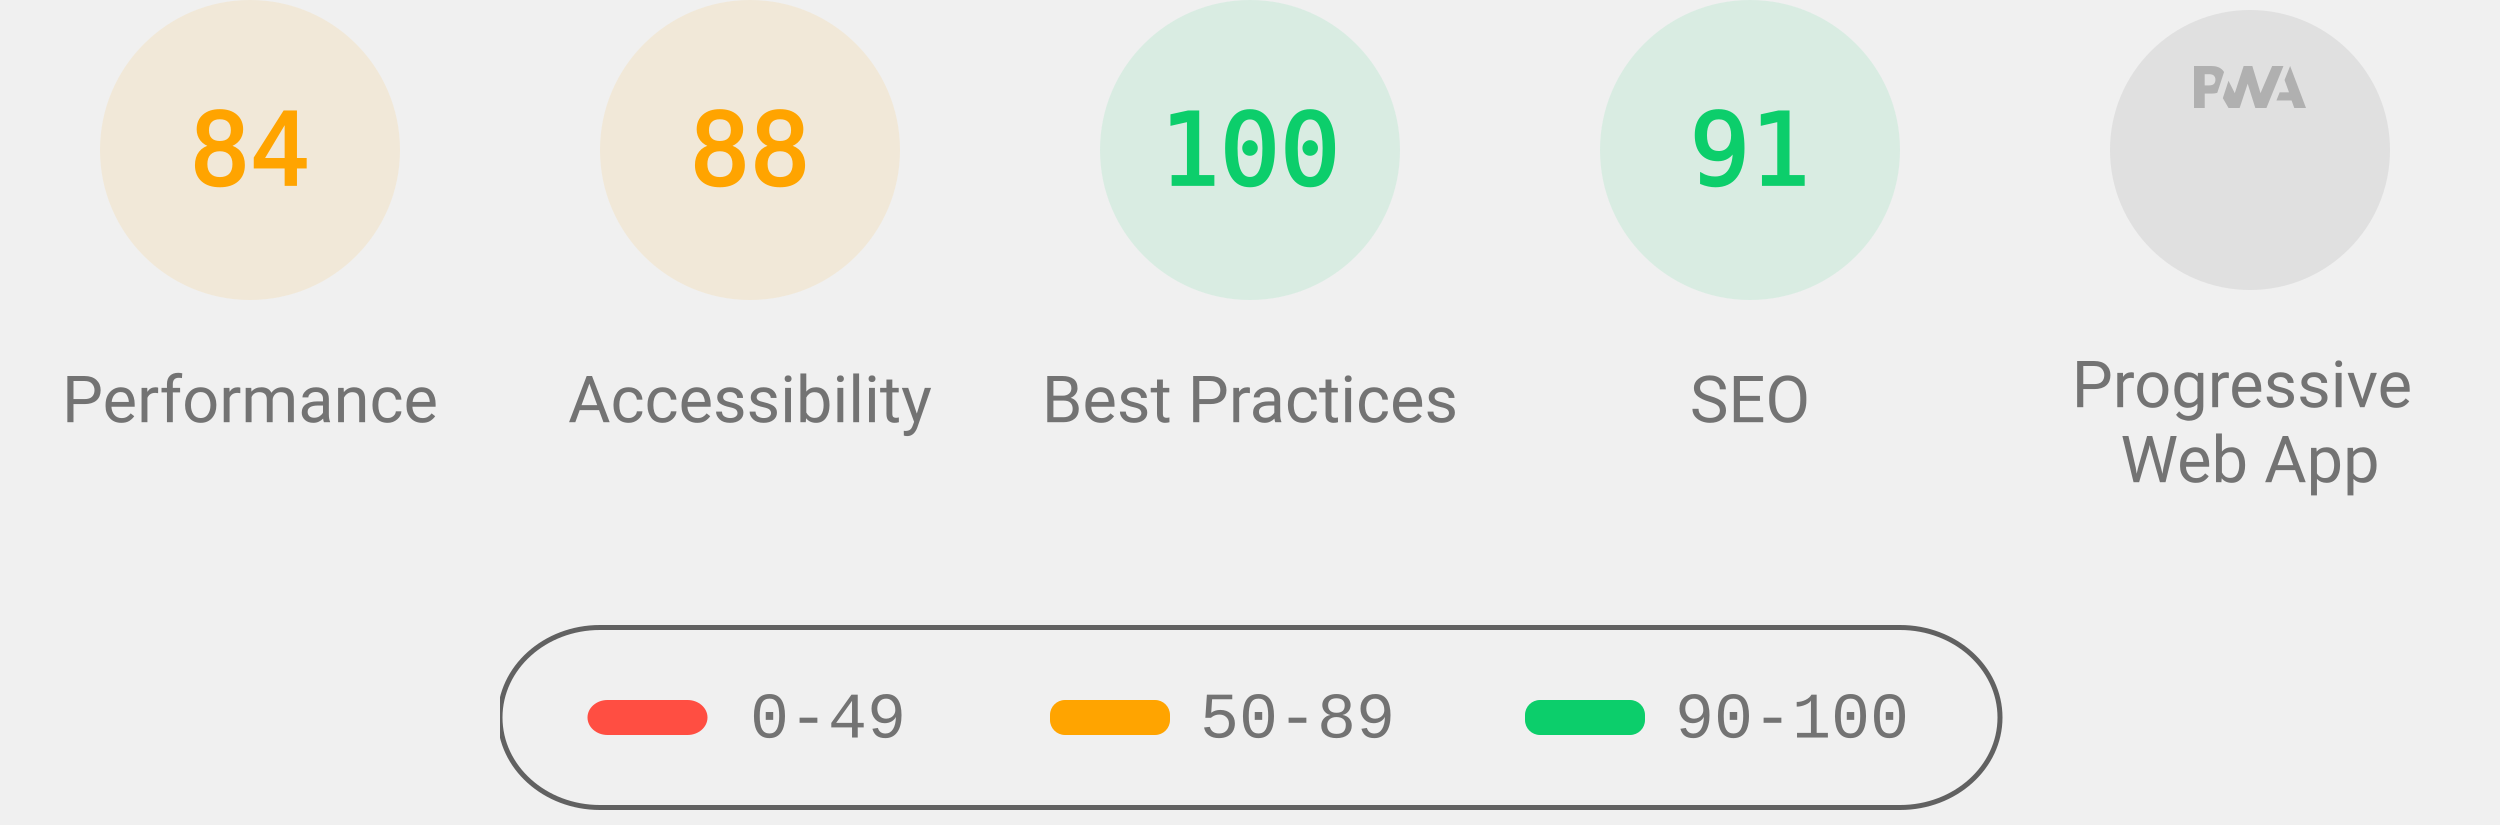
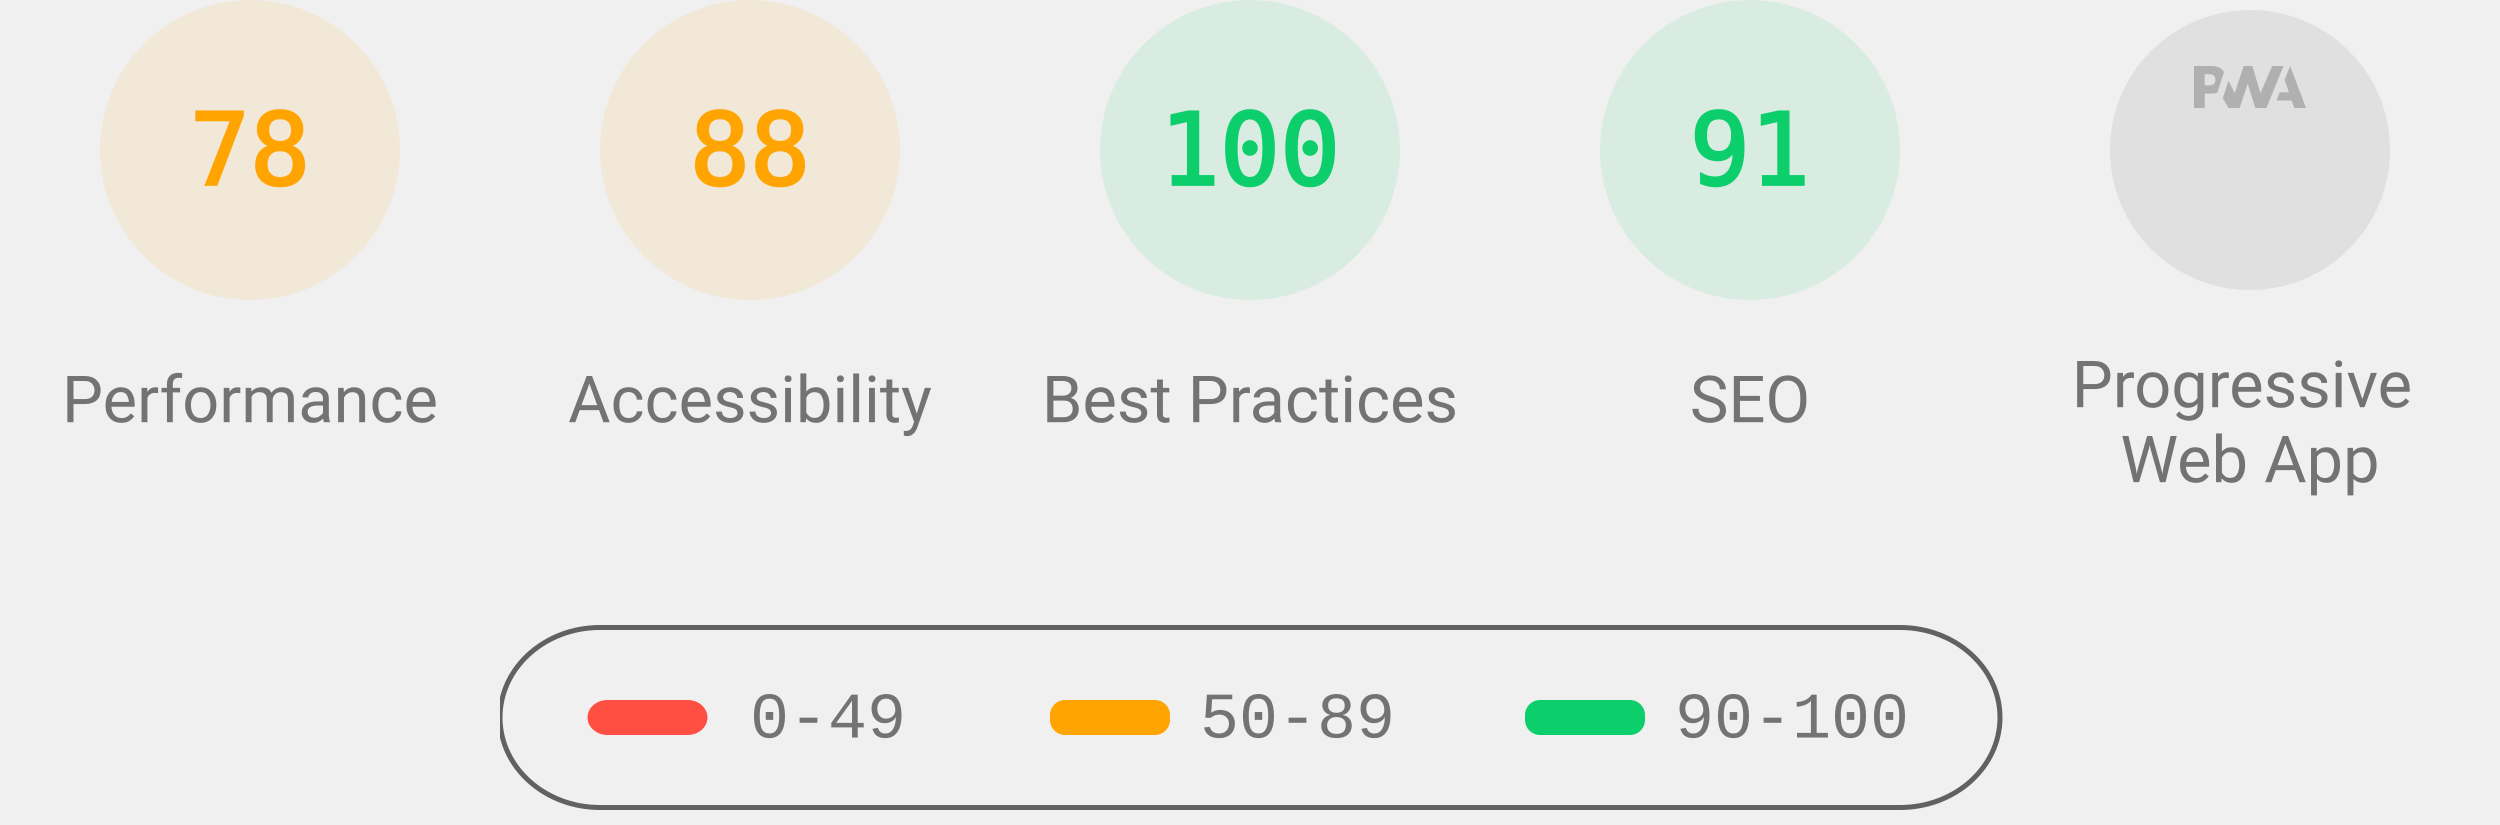
<svg xmlns="http://www.w3.org/2000/svg" class="theme--agnostic" fill="none" width="1000" height="330">
  <style>
			.gauge-base {
				opacity: 0.1
			}

			.gauge-arc {
				fill: none;
				animation-delay: 250ms;
				stroke-linecap: round;
				transform: rotate(-90deg);
				transform-origin: 100px 60px;
				animation: load-gauge 1s ease forwards
			}

			.guage-text {
				font-size: 40px;
				font-family: monospace;
				text-align: center
			}

			.guage-red {
				color: #ff4e42;
				fill: #ff4e42;
				stroke: #ff4e42
			}
			.guage-orange {
				color: #ffa400;
				fill: #ffa400;
				stroke: #ffa400
			}
			.guage-green {
				color: #0cce6b;
				fill: #0cce6b;
				stroke: #0cce6b
			}
			.theme--agnostic .guage-undefined {
				color: #5c5c5c;
				fill: #5c5c5c;
				stroke: #5c5c5c
			}
			.theme--light .guage-undefined {
				color: #1e1e1e;
				fill: #1e1e1e;
				stroke: #1e1e1e
			}
			.theme--dark .guage-undefined {
				color: #f5f5f5;
				fill: #f5f5f5;
				stroke: #f5f5f5
			}

			.guage-title {
				stroke: none;
				font-size: 26px;
				line-height: 26px;
				font-family: Roboto, Halvetica, Arial, sans-serif
			}
			.metric.guage-title {
				font-family: 'Courier New', Courier, monospace
			}
			.theme--agnostic .guage-title {
				color: #737373;
				fill: #737373
			}
			.theme--light .guage-title {
				color: #212121;
				fill: #212121
			}
			.theme--dark .guage-title {
				color: #f5f5f5;
				fill: #f5f5f5
			}

			@keyframes load-gauge {
				from {
					stroke-dasharray: 0 352.858
				}
			}
			.lh-gauge--pwa__disc {
				fill: #e0e0e0
			}
			.lh-gauge--pwa__logo {
				position: relative;
				fill: #b0b0b0
			}
			.lh-gauge--pwa__invisible {
				display: none
			}
			.lh-gauge--pwa__visible {
				display: inline
			}
			.guage-invisible {
				display: none
			}
			.lh-gauge--pwa__logo--primary-color {
				fill: #304ffe
			}
			.theme--agnostic .lh-gauge--pwa__logo--secondary-color {
				fill: #787878
			}
			.theme--light .lh-gauge--pwa__logo--secondary-color {
				fill: #3d3d3d
			}
			.theme--dark .lh-gauge--pwa__logo--secondary-color {
				fill: #d8b6b6
			}
			.theme--light #svg_2 {
				stroke: #00000022
			}
			.theme--agnostic #svg_2 {
				stroke: #616161
			}
			.theme--light #svg_2 {
				stroke: #00000022
			}
			.theme--dark #svg_2 {
				stroke: #f5f5f566
			}
		</style>
  <svg class="guage-div guage-perf guage-orange" viewBox="0 0 200 200" width="200" height="200" x="0" y="0">
    <circle class="gauge-base" r="56" cx="100" cy="60" stroke-width="8" />
-     <circle class="gauge-arc guage-arc-1" r="56" cx="100" cy="60" stroke-width="8" style="stroke-dasharray: 295.561, 351.858;" />
-     <text class="guage-text" x="100px" y="60px" alignment-baseline="central" dominant-baseline="central" text-anchor="middle">84</text>
+     <circle class="gauge-arc guage-arc-1" r="56" cx="100" cy="60" stroke-width="8" style="stroke-dasharray: 274.449, 351.858;" />
+     <text class="guage-text" x="100px" y="60px" alignment-baseline="central" dominant-baseline="central" text-anchor="middle">78</text>
    <text class="guage-title" x="100px" y="160px" alignment-baseline="central" dominant-baseline="central" text-anchor="middle">Performance</text>
  </svg>,<svg class="guage-div guage-perf guage-orange" viewBox="0 0 200 200" width="200" height="200" x="200" y="0">
    <circle class="gauge-base" r="56" cx="100" cy="60" stroke-width="8" />
    <circle class="gauge-arc guage-arc-1" r="56" cx="100" cy="60" stroke-width="8" style="stroke-dasharray: 309.635, 351.858;" />
    <text class="guage-text" x="100px" y="60px" alignment-baseline="central" dominant-baseline="central" text-anchor="middle">88</text>
    <text class="guage-title" x="100px" y="160px" alignment-baseline="central" dominant-baseline="central" text-anchor="middle">Accessibility</text>
  </svg>,<svg class="guage-div guage-perf guage-green" viewBox="0 0 200 200" width="200" height="200" x="400" y="0">
    <circle class="gauge-base" r="56" cx="100" cy="60" stroke-width="8" />
    <circle class="gauge-arc guage-arc-1" r="56" cx="100" cy="60" stroke-width="8" style="stroke-dasharray: 351.858, 351.858;" />
    <text class="guage-text" x="100px" y="60px" alignment-baseline="central" dominant-baseline="central" text-anchor="middle">100</text>
    <text class="guage-title" x="100px" y="160px" alignment-baseline="central" dominant-baseline="central" text-anchor="middle">Best Practices</text>
  </svg>,<svg class="guage-div guage-perf guage-green" viewBox="0 0 200 200" width="200" height="200" x="600" y="0">
    <circle class="gauge-base" r="56" cx="100" cy="60" stroke-width="8" />
    <circle class="gauge-arc guage-arc-1" r="56" cx="100" cy="60" stroke-width="8" style="stroke-dasharray: 320.191, 351.858;" />
    <text class="guage-text" x="100px" y="60px" alignment-baseline="central" dominant-baseline="central" text-anchor="middle">91</text>
    <text class="guage-title" x="100px" y="160px" alignment-baseline="central" dominant-baseline="central" text-anchor="middle">SEO</text>
  </svg>,<svg class="guage-div guage-pwa" viewBox="0 0 200 200" width="200" height="200" x="800" y="0">
    <svg viewBox="0 0 60 60" width="112" height="112" x="44" y="4">
      <defs>
        <linearGradient id="lh-gauge--pwa__check-circle__gradient-0" x1="50%" y1="0%" x2="50%" y2="100%">
          <stop stop-color="#00C852" offset="0%" />
          <stop stop-color="#009688" offset="100%" />
        </linearGradient>
        <linearGradient id="lh-gauge--pwa__installable__shadow-gradient-0" x1="76.056%" x2="24.111%" y1="82.995%" y2="24.735%">
          <stop stop-color="#A5D6A7" offset="0%" />
          <stop stop-color="#80CBC4" offset="100%" />
        </linearGradient>
        <linearGradient id="lh-gauge--pwa__fast-reliable__shadow-gradient-0" x1="76.056%" y1="82.995%" x2="25.678%" y2="26.493%">
          <stop stop-color="#64B5F6" offset="0%" />
          <stop stop-color="#2979FF" offset="100%" />
        </linearGradient>
        <g id="lh-gauge--pwa__fast-reliable-badge-0">
          <circle fill="#FFFFFF" cx="10" cy="10" r="10" />
          <path fill="#304FFE" d="M10 3.58l5.25 2.34v3.5c0 3.23-2.24 6.26-5.25 7-3.01-.74-5.25-3.77-5.25-7v-3.5L10 3.58zm-.47 10.74l2.76-4.83.03-.07c.04-.08 0-.24-.22-.24h-1.64l.47-3.26h-.47l-2.7 4.77c-.02.01.05-.1-.04.05-.09.16-.1.31.18.31h1.63l-.47 3.27h.47z" />
        </g>
        <g id="lh-gauge--pwa__installable-badge-0">
          <circle fill="#FFFFFF" cx="10" cy="10" r="10" />
          <path fill="#009688" d="M10 4.167A5.835 5.835 0 0 0 4.167 10 5.835 5.835 0 0 0 10 15.833 5.835 5.835 0 0 0 15.833 10 5.835 5.835 0 0 0 10 4.167zm2.917 6.416h-2.334v2.334H9.417v-2.334H7.083V9.417h2.334V7.083h1.166v2.334h2.334v1.166z" />
        </g>
      </defs>
      <g stroke="none" fill-rule="nonzero">
        <circle class="lh-gauge--pwa__disc" cx="30" cy="30" r="30" />
        <g class="lh-gauge--pwa__logo">
          <path d="M35.66 19.39l.7-1.75h2L37.4 15 38.6 12l3.4 9h-2.51l-.58-1.61z" />
          <path d="M33.52 21l3.65-9h-2.42l-2.5 5.82L30.5 12h-1.86l-1.9 5.82-1.35-2.65-1.21 3.72L25.4 21h2.38l1.72-5.2 1.64 5.2z" />
          <path fill-rule="nonzero" d="M20.3 17.91h1.48c.45 0 .85-.05 1.2-.15l.39-1.18 1.07-3.3a2.64 2.64 0 0 0-.28-.37c-.55-.6-1.36-.91-2.42-.91H18v9h2.3V17.9zm1.96-3.84c.22.22.33.5.33.87 0 .36-.1.65-.29.87-.2.23-.59.35-1.15.35h-.86v-2.41h.87c.52 0 .89.1 1.1.32z" />
        </g>
        <rect class="lh-gauge--pwa__component lh-gauge--pwa__na-line lh-gauge--pwa__invisible" fill="#FFFFFF" x="20" y="32" width="20" height="4" rx="2" />
        <g class="lh-gauge--pwa__component lh-gauge--pwa__fast-reliable-badge lh-gauge--pwa__invisible" transform="translate(20, 29)">
          <path fill="url(#lh-gauge--pwa__fast-reliable__shadow-gradient-0)" d="M33.63 19.49A30 30 0 0 1 16.2 30.36L3 17.14 17.14 3l16.49 16.49z" />
          <use href="#lh-gauge--pwa__fast-reliable-badge-0" />
        </g>
        <g class="lh-gauge--pwa__component lh-gauge--pwa__installable-badge lh-gauge--pwa__invisible" transform="translate(20, 29)">
          <path fill="url(#lh-gauge--pwa__installable__shadow-gradient-0)" d="M33.629 19.487c-4.272 5.453-10.391 9.39-17.415 10.869L3 17.142 17.142 3 33.63 19.487z" />
          <use href="#lh-gauge--pwa__installable-badge-0" />
        </g>
        <g class="lh-gauge--pwa__component lh-gauge--pwa__fast-reliable-installable-badges lh-gauge--pwa__invisible">
          <g transform="translate(8, 29)">
            <path fill="url(#lh-gauge--pwa__fast-reliable__shadow-gradient-0)" d="M16.321 30.463L3 17.143 17.142 3l22.365 22.365A29.864 29.864 0 0 1 22 31c-1.942 0-3.84-.184-5.679-.537z" />
            <use href="#lh-gauge--pwa__fast-reliable-badge-0" />
          </g>
          <g transform="translate(32, 29)">
            <path fill="url(#lh-gauge--pwa__installable__shadow-gradient-0)" d="M25.982 11.84a30.107 30.107 0 0 1-13.08 15.203L3 17.143 17.142 3l8.84 8.84z" />
            <use href="#lh-gauge--pwa__installable-badge-0" />
          </g>
        </g>
        <g class="lh-gauge--pwa__component lh-gauge--pwa__check-circle lh-gauge--pwa__invisible" transform="translate(18, 28)">
          <circle fill="#FFFFFF" cx="12" cy="12" r="12" />
          <path fill="url(#lh-gauge--pwa__check-circle__gradient-0)" d="M12 2a10 10 0 1 0 0 20 10 10 0 0 0 0-20zm-2 15l-5-5 1.41-1.41L10 14.17l7.59-7.59L19 8l-9 9z" />
        </g>
      </g>
    </svg>
    <text class="guage-title" y="160px" alignment-baseline="central" dominant-baseline="central" text-anchor="middle">
      <tspan x="100px" dy="-6px">Progressive</tspan>
      <tspan x="100px" dy="30px">Web App</tspan>
    </text>
  </svg>
  <svg width="604" height="76" x="200" y="250">
    <g>
      <rect fill="none" id="canvas_background" height="80" width="604" y="-1" x="-1" />
      <g display="none" overflow="visible" y="0" x="0" height="100%" width="100%" id="canvasGrid">
        <rect fill="url(#gridpattern)" stroke-width="0" y="0" x="0" height="100%" width="100%" />
      </g>
    </g>
    <g>
      <rect fill-opacity="0" stroke-width="2" rx="40" id="svg_2" height="72" width="600" y="1" x="0" fill="#000000" />
      <rect stroke="#000" rx="8" id="svg_3" height="14" width="48" y="30" x="35" stroke-opacity="null" stroke-width="0" fill="#ff4e42" />
      <rect stroke="#000" rx="6" id="svg_4" height="14" width="48" y="30" x="220" stroke-opacity="null" stroke-width="0" fill="#ffa400" />
      <rect stroke="#000" rx="6" id="svg_5" height="14" width="48" y="30" x="410" stroke-opacity="null" stroke-width="0" fill="#0cce6b" />
      <text class="metric guage-title" xml:space="preserve" text-anchor="start" font-size="26" id="svg_6" y="45" x="100" stroke-opacity="null" stroke-width="0" stroke="#000">0-49</text>
      <text class="metric guage-title" xml:space="preserve" text-anchor="start" font-size="26" id="svg_7" y="45" x="280" stroke-opacity="null" stroke-width="0" stroke="#000">50-89</text>
      <text class="metric guage-title" xml:space="preserve" text-anchor="start" font-size="26" id="svg_8" y="45" x="470" stroke-opacity="null" stroke-width="0" stroke="#000">90-100</text>
    </g>
  </svg>
</svg>
